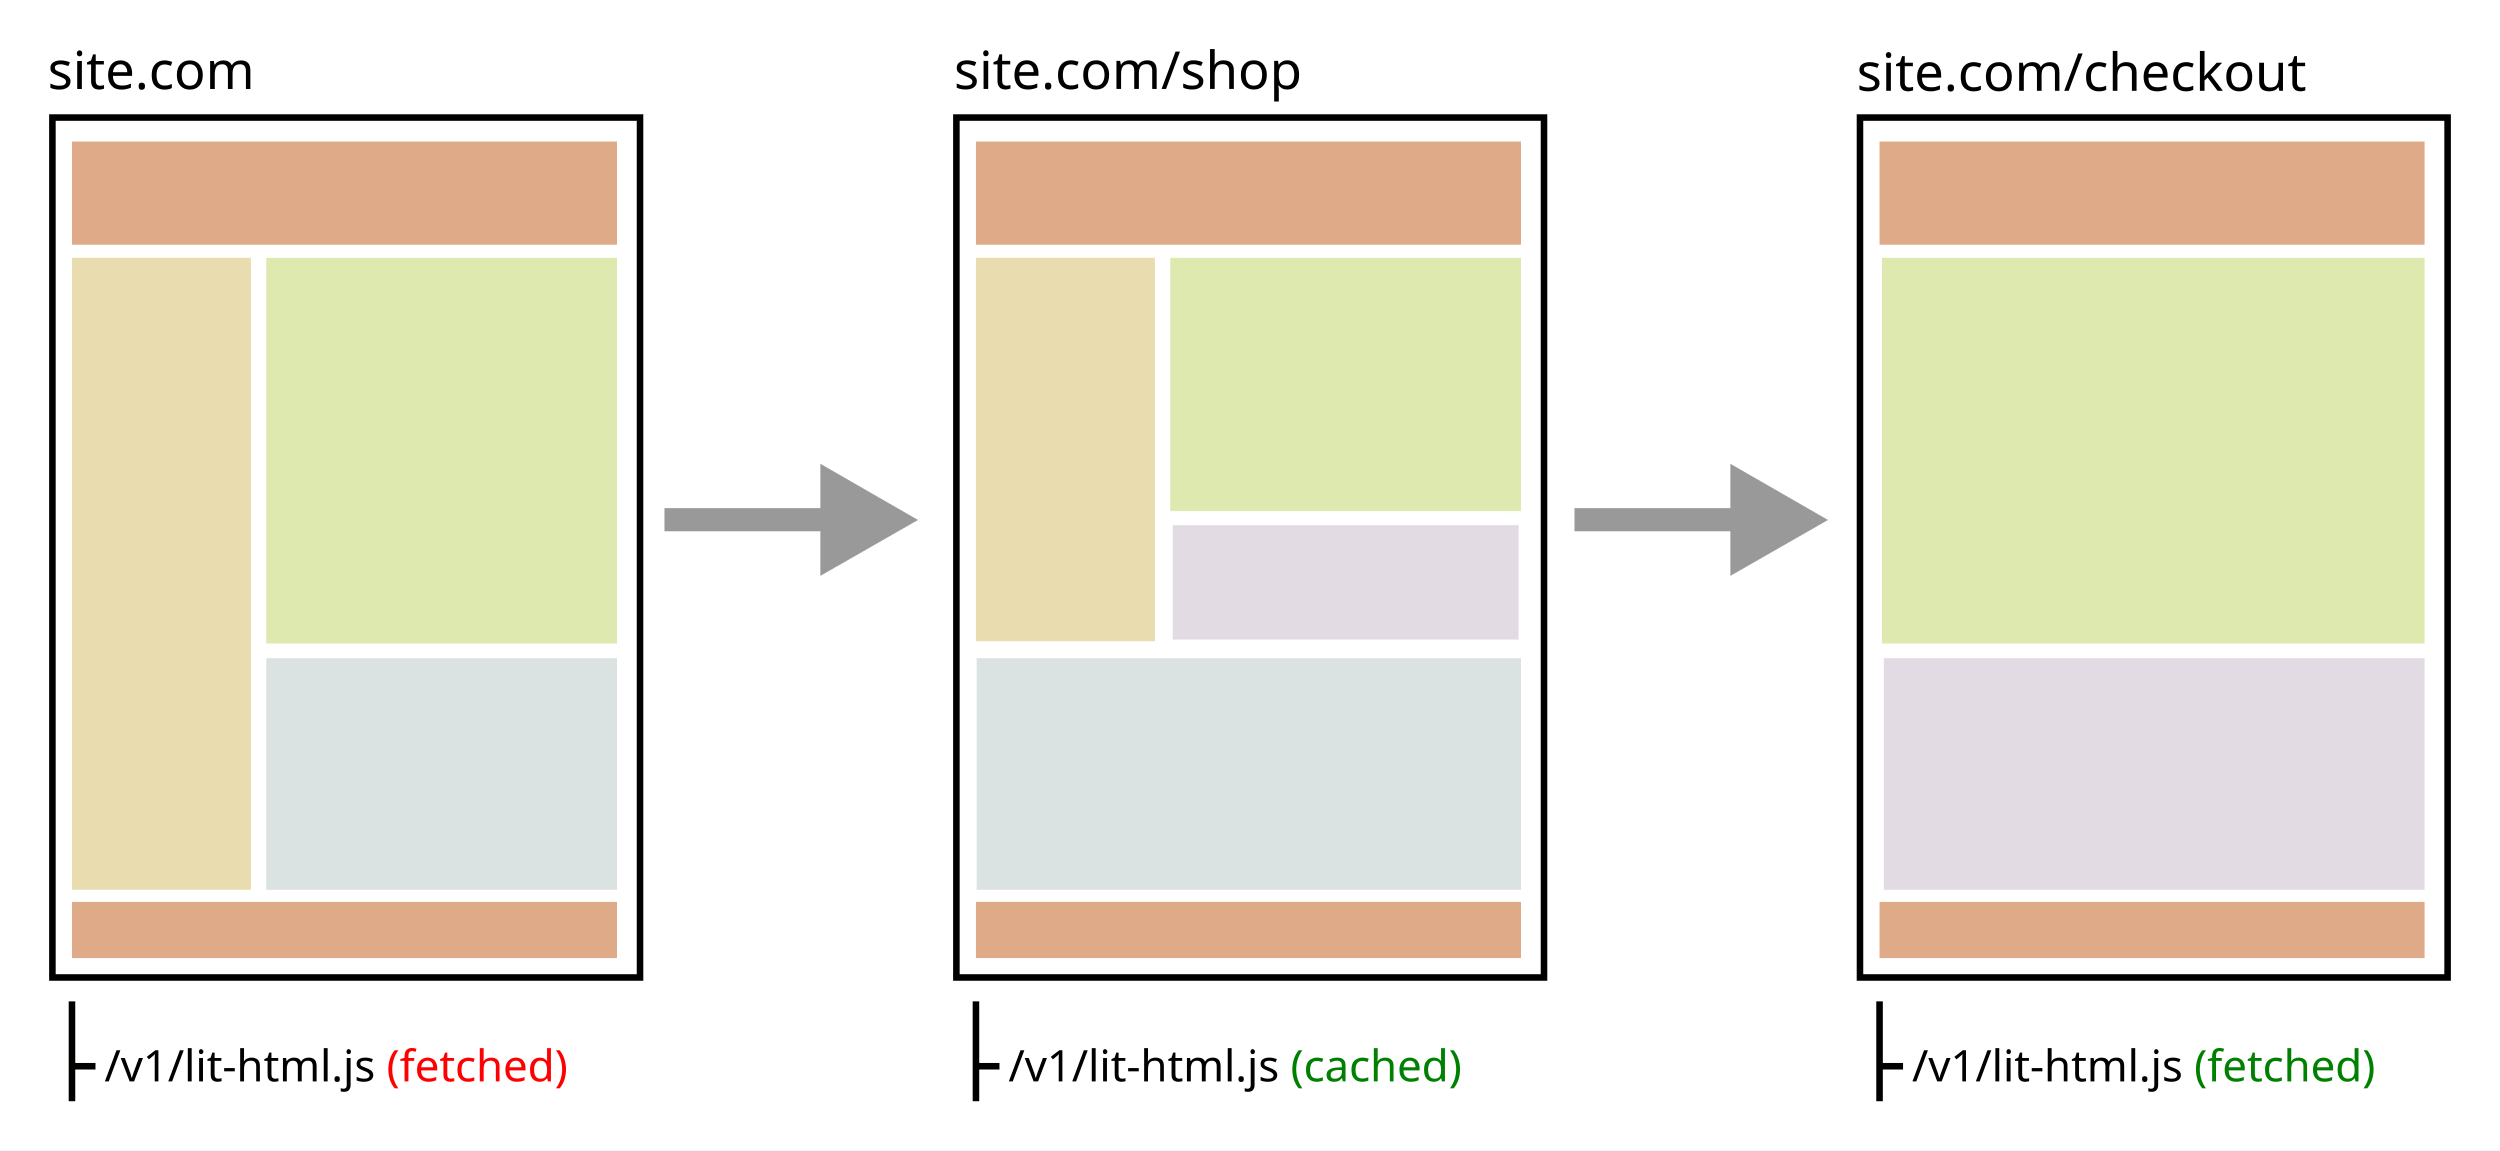
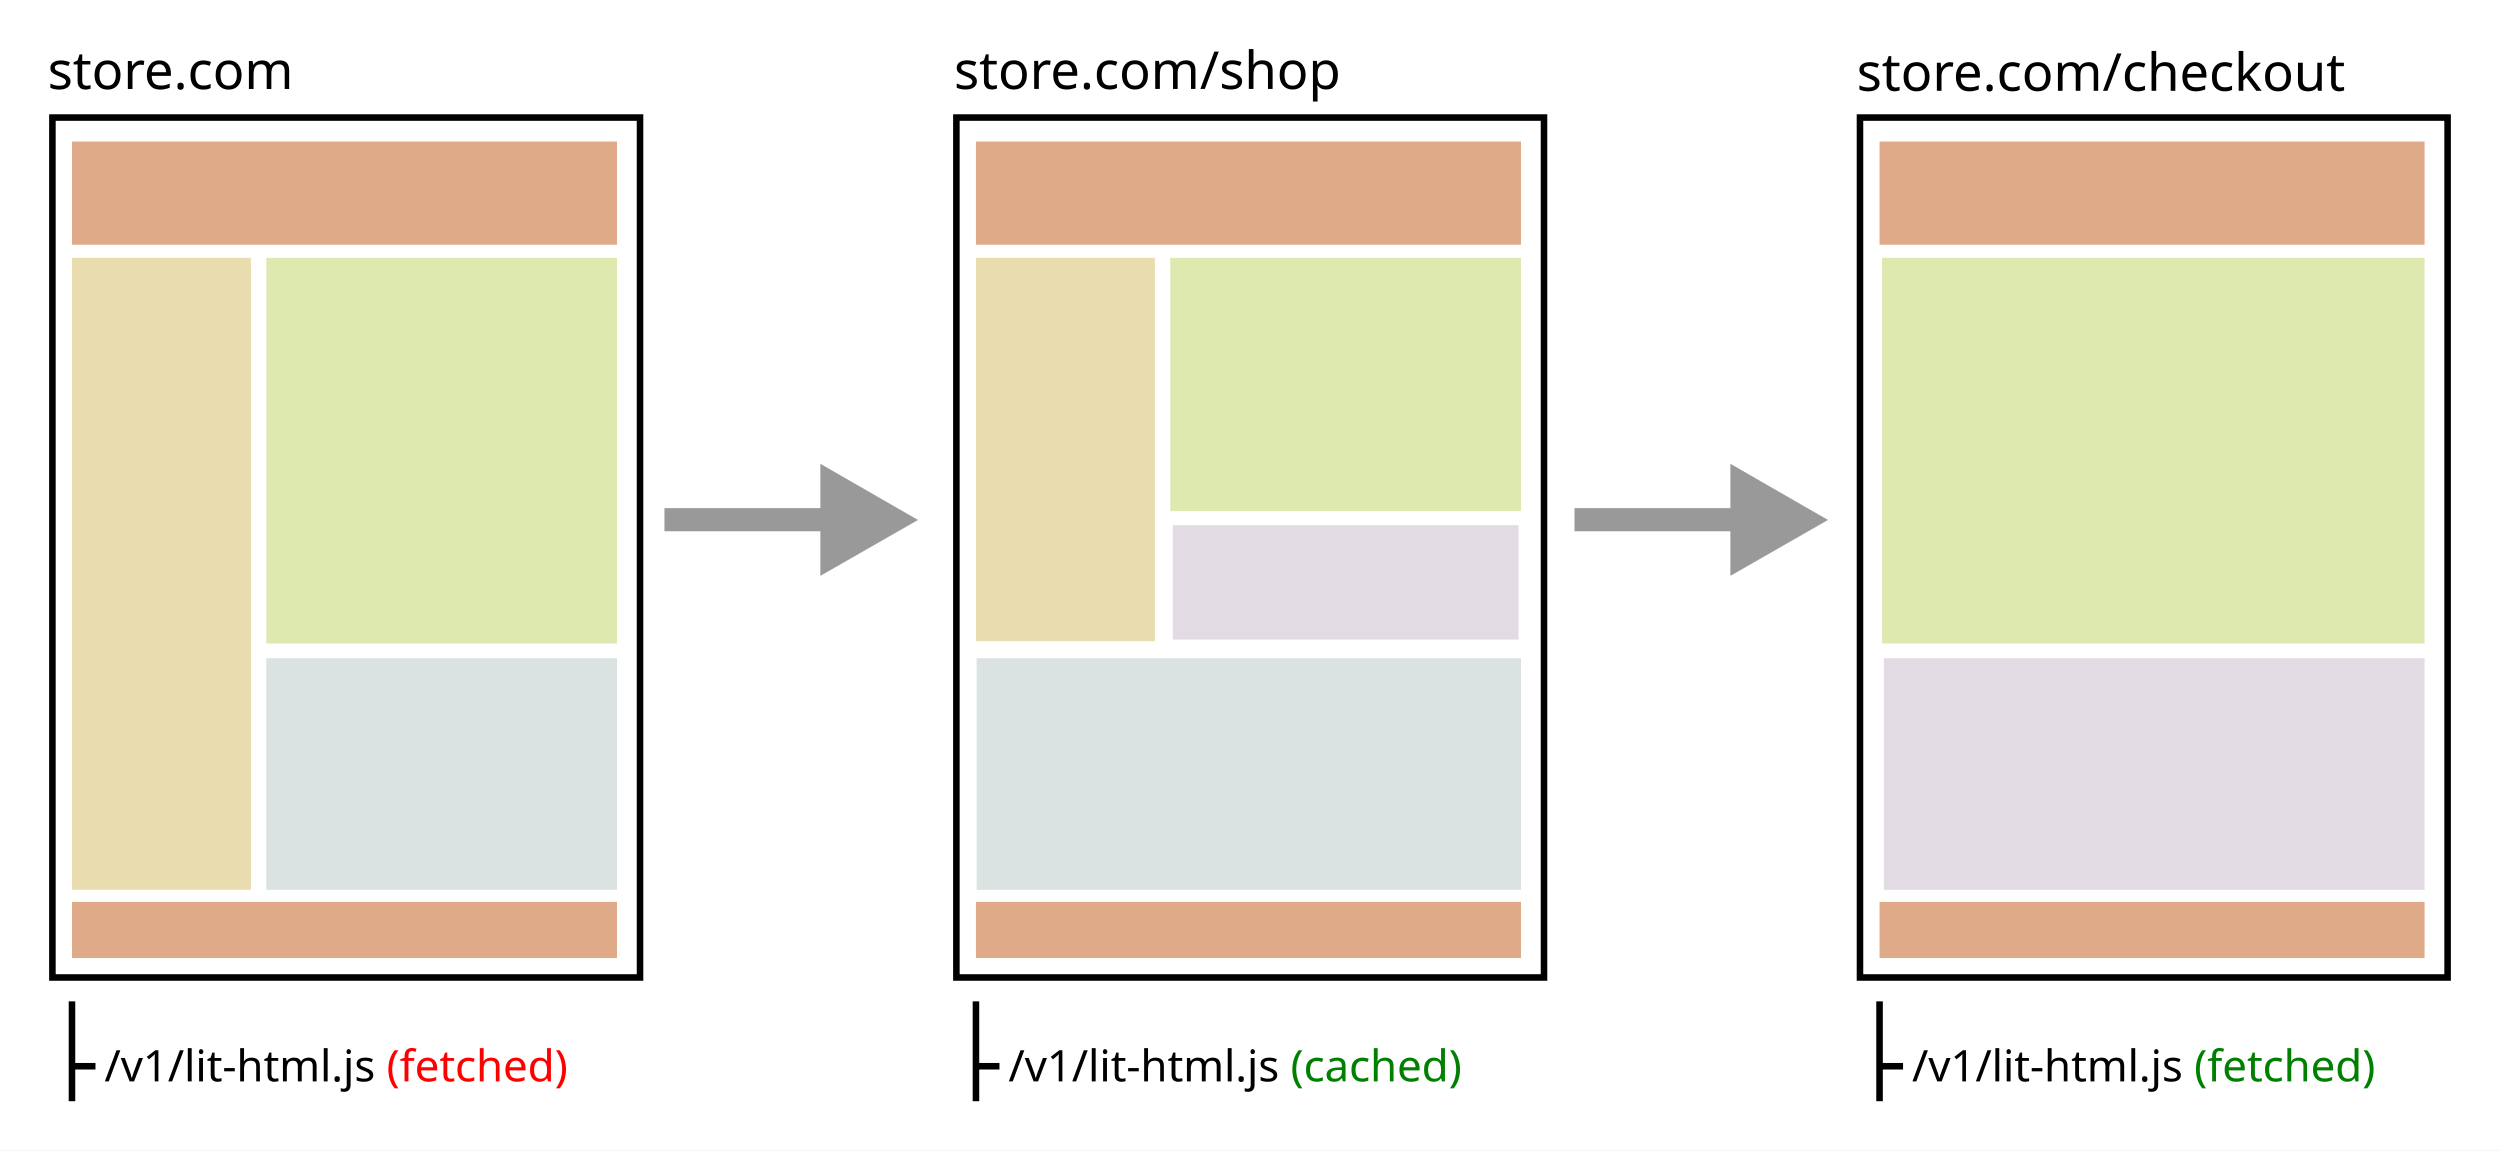
<svg xmlns="http://www.w3.org/2000/svg" width="763.353" height="351.25" viewBox="0 0 201.971 92.935" version="1.1" id="svg8">
  <defs id="defs2">
    <marker orient="auto" refY="0" refX="0" id="marker7328" style="overflow:visible">
      <path id="path7326" d="M 5.77,0 -2.88,5 V -5 Z" style="fill:#000000;fill-opacity:1;fill-rule:evenodd;stroke:#000000;stroke-width:1pt;stroke-opacity:1" transform="scale(0.4)" />
    </marker>
    <marker orient="auto" refY="0" refX="0" id="TriangleOutS" style="overflow:visible">
      <path id="path5773" d="M 5.77,0 -2.88,5 V -5 Z" style="fill:#000000;fill-opacity:1;fill-rule:evenodd;stroke:#000000;stroke-width:1pt;stroke-opacity:1" transform="scale(0.2)" />
    </marker>
    <marker orient="auto" refY="0" refX="0" id="TriangleOutM" style="overflow:visible">
      <path id="path5770" d="M 5.77,0 -2.88,5 V -5 Z" style="fill:#000000;fill-opacity:1;fill-rule:evenodd;stroke:#000000;stroke-width:1pt;stroke-opacity:1" transform="scale(0.4)" />
    </marker>
    <marker orient="auto" refY="0" refX="0" id="Arrow2Mend" style="overflow:visible">
      <path id="path5652" style="fill:#000000;fill-opacity:1;fill-rule:evenodd;stroke:#000000;stroke-width:0.625;stroke-linejoin:round;stroke-opacity:1" d="M 8.719,4.034 -2.207,0.016 8.719,-4.002 c -1.745,2.372 -1.735,5.617 -6e-7,8.035 z" transform="scale(-0.6)" />
    </marker>
    <marker orient="auto" refY="0" refX="0" id="marker5888" style="overflow:visible">
      <path id="path5628" d="M 0,0 5,-5 -12.5,0 5,5 Z" style="fill:#000000;fill-opacity:1;fill-rule:evenodd;stroke:#000000;stroke-width:1pt;stroke-opacity:1" transform="matrix(-0.8,0,0,-0.8,-10,0)" />
    </marker>
    <marker orient="auto" refY="0" refX="0" id="marker9969" style="overflow:visible">
      <path id="path9967" d="M 0,0 5,-5 -12.5,0 5,5 Z" style="fill:#000000;fill-opacity:1;fill-rule:evenodd;stroke:#000000;stroke-width:1pt;stroke-opacity:1" transform="matrix(-0.4,0,0,-0.4,-4,0)" />
    </marker>
    <marker orient="auto" refY="0" refX="0" id="Arrow1Mend" style="overflow:visible">
      <path id="path5107" d="M 0,0 5,-5 -12.5,0 5,5 Z" style="fill:#b3b3b3;fill-opacity:1;fill-rule:evenodd;stroke:#b3b3b3;stroke-width:1pt;stroke-opacity:1" transform="matrix(-0.4,0,0,-0.4,-4,0)" />
    </marker>
    <marker orient="auto" refY="0" refX="0" id="Arrow1Lend" style="overflow:visible">
      <path id="path5101" d="M 0,0 5,-5 -12.5,0 5,5 Z" style="fill:#000000;fill-opacity:1;fill-rule:evenodd;stroke:#000000;stroke-width:1pt;stroke-opacity:1" transform="matrix(-0.8,0,0,-0.8,-10,0)" />
    </marker>
    <marker orient="auto" refY="0" refX="0" id="Arrow1Mend-1" style="overflow:visible">
      <path id="path5107-7" d="M 0,0 5,-5 -12.5,0 5,5 Z" style="fill:#b3b3b3;fill-opacity:1;fill-rule:evenodd;stroke:#b3b3b3;stroke-width:1pt;stroke-opacity:1" transform="matrix(-0.4,0,0,-0.4,-4,0)" />
    </marker>
    <marker orient="auto" refY="0" refX="0" id="marker7328-3" style="overflow:visible">
      <path id="path7326-6" d="M 5.77,0 -2.88,5 V -5 Z" style="fill:#000000;fill-opacity:1;fill-rule:evenodd;stroke:#000000;stroke-width:1pt;stroke-opacity:1" transform="scale(0.4)" />
    </marker>
  </defs>
  <g id="layer1" transform="translate(-6.03125,-167.8464)">
    <rect style="fill:#ffffff;fill-opacity:1;stroke:none;stroke-width:1.864;stroke-linejoin:miter;stroke-miterlimit:4;stroke-dasharray:none;stroke-opacity:1" id="rect10731" width="201.971" height="92.935" x="6.031" y="167.846" />
    <rect id="rect20" width="47.473" height="69.473" x="10.265" y="177.343" style="fill:none;stroke:#000000;stroke-width:0.529;stroke-linejoin:miter;stroke-miterlimit:51;stroke-dasharray:none;stroke-opacity:1" />
    <rect style="fill:#deaa87;fill-opacity:1;stroke:none;stroke-width:0.556;stroke-linejoin:miter;stroke-miterlimit:51;stroke-dasharray:none;stroke-opacity:1" id="rect4530" width="44.031" height="8.336" x="11.846" y="179.281" />
    <rect style="fill:#deaa87;fill-opacity:1;stroke:none;stroke-width:0.411;stroke-linejoin:miter;stroke-miterlimit:51;stroke-dasharray:none;stroke-opacity:1" id="rect4530-3" width="44.031" height="4.54" x="11.846" y="240.707" />
    <rect style="fill:#e9ddaf;fill-opacity:1;stroke:none;stroke-width:0.517;stroke-linejoin:miter;stroke-miterlimit:51;stroke-dasharray:none;stroke-opacity:1" id="rect4547" width="14.459" height="51.057" x="11.846" y="188.675" />
    <rect style="fill:#dde9af;fill-opacity:1;stroke:none;stroke-width:0.587;stroke-linejoin:miter;stroke-miterlimit:51;stroke-dasharray:none;stroke-opacity:1" id="rect4551" width="28.333" height="31.157" x="27.544" y="188.675" />
    <rect style="fill:#dbe3e2;fill-opacity:1;stroke:none;stroke-width:0.509;stroke-linejoin:miter;stroke-miterlimit:51;stroke-dasharray:none;stroke-opacity:1" id="rect4553" width="28.333" height="18.711" x="27.544" y="221.021" />
    <path style="fill:#000000;fill-opacity:1;stroke:#030000;stroke-width:0.529;stroke-linecap:butt;stroke-linejoin:miter;stroke-miterlimit:4;stroke-dasharray:none;stroke-opacity:1" d="m 11.846,248.745 v 8.067" id="path4629" />
    <path style="fill:#000000;fill-opacity:1;stroke:#030000;stroke-width:0.529;stroke-linecap:butt;stroke-linejoin:miter;stroke-miterlimit:4;stroke-dasharray:none;stroke-opacity:1" d="m 11.897,253.986 h 1.848" id="path4631-9" />
    <text xml:space="preserve" style="font-style:normal;font-weight:normal;font-size:10.583px;line-height:1.25;font-family:sans-serif;letter-spacing:0px;word-spacing:0px;fill:#000000;fill-opacity:1;stroke:none;stroke-width:0.265" x="14.474" y="255.213" id="text4680">
      <tspan id="tspan4678" x="14.474" y="255.213" style="font-size:3.528px;fill:#000000;stroke-width:0.265">/v1/lit-html.js <tspan style="font-size:3.528px;fill:#ff0000" id="tspan10641">(fetched)</tspan>
      </tspan>
    </text>
    <text xml:space="preserve" style="font-style:normal;font-weight:normal;font-size:10.583px;line-height:1.25;font-family:sans-serif;letter-spacing:0px;word-spacing:0px;fill:#000000;fill-opacity:1;stroke:none;stroke-width:0.265" x="9.883" y="175.038" id="text4680-8-4">
-       <tspan id="tspan4678-5-4" x="9.883" y="175.038" style="font-size:4.233px;stroke-width:0.265">site.com</tspan>
+       <tspan id="tspan4678-5-4" x="9.883" y="175.038" style="font-size:4.233px;stroke-width:0.265">store.com</tspan>
    </text>
    <rect id="rect20-8" width="47.473" height="69.473" x="83.296" y="177.343" style="fill:none;stroke:#000000;stroke-width:0.529;stroke-linejoin:miter;stroke-miterlimit:51;stroke-dasharray:none;stroke-opacity:1" />
    <rect style="fill:#deaa87;fill-opacity:1;stroke:none;stroke-width:0.556;stroke-linejoin:miter;stroke-miterlimit:51;stroke-dasharray:none;stroke-opacity:1" id="rect4530-1" width="44.031" height="8.336" x="84.877" y="179.281" />
    <rect style="fill:#deaa87;fill-opacity:1;stroke:none;stroke-width:0.411;stroke-linejoin:miter;stroke-miterlimit:51;stroke-dasharray:none;stroke-opacity:1" id="rect4530-3-2" width="44.031" height="4.54" x="84.877" y="240.706" />
    <rect style="fill:#e9ddaf;fill-opacity:1;stroke:none;stroke-width:0.403;stroke-linejoin:miter;stroke-miterlimit:51;stroke-dasharray:none;stroke-opacity:1" id="rect4547-9" width="14.459" height="30.975" x="84.877" y="188.675" />
    <rect style="fill:#dde9af;fill-opacity:1;stroke:none;stroke-width:0.476;stroke-linejoin:miter;stroke-miterlimit:51;stroke-dasharray:none;stroke-opacity:1" id="rect4551-3" width="28.333" height="20.461" x="100.575" y="188.675" />
    <rect style="fill:#dbe3e2;fill-opacity:1;stroke:none;stroke-width:0.635;stroke-linejoin:miter;stroke-miterlimit:51;stroke-dasharray:none;stroke-opacity:1" id="rect4553-9" width="43.977" height="18.711" x="84.932" y="221.021" />
    <path style="fill:#999999;fill-opacity:1;stroke:#000000;stroke-width:0.529;stroke-linecap:butt;stroke-linejoin:miter;stroke-miterlimit:4;stroke-dasharray:none;stroke-opacity:1" d="m 84.877,248.745 v 8.067" id="path4629-0" />
    <path style="fill:#999999;fill-opacity:1;stroke:#000000;stroke-width:0.529;stroke-linecap:butt;stroke-linejoin:miter;stroke-miterlimit:4;stroke-dasharray:none;stroke-opacity:1" d="m 84.928,253.986 h 1.848" id="path4631-9-8" />
    <text xml:space="preserve" style="font-style:normal;font-weight:normal;font-size:10.583px;line-height:1.25;font-family:sans-serif;letter-spacing:0px;word-spacing:0px;fill:#000000;fill-opacity:1;stroke:none;stroke-width:0.265" x="87.505" y="255.213" id="text4680-8">
      <tspan id="tspan4678-5" x="87.505" y="255.213" style="font-size:3.528px;fill:#000000;stroke-width:0.265">/v1/lit-html.js <tspan style="font-size:3.528px;fill:#008000" id="tspan10643">(cached)</tspan>
      </tspan>
    </text>
    <rect style="fill:#e2dbe3;fill-opacity:1;stroke:none;stroke-width:0.577;stroke-linejoin:miter;stroke-miterlimit:4;stroke-dasharray:none;stroke-opacity:1" id="rect4754" width="27.94" height="9.241" x="100.775" y="210.275" />
    <text xml:space="preserve" style="font-style:normal;font-weight:normal;font-size:10.583px;line-height:1.25;font-family:sans-serif;letter-spacing:0px;word-spacing:0px;fill:#000000;fill-opacity:1;stroke:none;stroke-width:0.265" x="83.105" y="175.031" id="text4680-8-4-4">
-       <tspan id="tspan4678-5-4-7" x="83.105" y="175.031" style="font-size:4.233px;stroke-width:0.265">site.com/shop</tspan>
+       <tspan id="tspan4678-5-4-7" x="83.105" y="175.031" style="font-size:4.233px;stroke-width:0.265">store.com/shop</tspan>
    </text>
    <rect id="rect20-3" width="47.473" height="69.473" x="156.296" y="177.343" style="fill:none;stroke:#000000;stroke-width:0.529;stroke-linejoin:miter;stroke-miterlimit:51;stroke-dasharray:none;stroke-opacity:1" />
    <rect style="fill:#deaa87;fill-opacity:1;stroke:none;stroke-width:0.556;stroke-linejoin:miter;stroke-miterlimit:51;stroke-dasharray:none;stroke-opacity:1" id="rect4530-8" width="44.031" height="8.336" x="157.877" y="179.281" />
    <rect style="fill:#deaa87;fill-opacity:1;stroke:none;stroke-width:0.411;stroke-linejoin:miter;stroke-miterlimit:51;stroke-dasharray:none;stroke-opacity:1" id="rect4530-3-5" width="44.031" height="4.54" x="157.877" y="240.707" />
    <rect style="fill:#dde9af;fill-opacity:1;stroke:none;stroke-width:0.73;stroke-linejoin:miter;stroke-miterlimit:51;stroke-dasharray:none;stroke-opacity:1" id="rect4551-1" width="43.832" height="31.157" x="158.077" y="188.675" />
    <rect style="fill:#e2dbe3;fill-opacity:1;stroke:none;stroke-width:0.632;stroke-linejoin:miter;stroke-miterlimit:51;stroke-dasharray:none;stroke-opacity:1" id="rect4553-1" width="43.686" height="18.711" x="158.223" y="221.021" />
    <path style="fill:#999999;fill-opacity:1;stroke:#000000;stroke-width:0.529;stroke-linecap:butt;stroke-linejoin:miter;stroke-miterlimit:4;stroke-dasharray:none;stroke-opacity:1" d="m 157.877,248.745 v 8.067" id="path4629-5" />
    <path style="fill:#999999;fill-opacity:1;stroke:#000000;stroke-width:0.529;stroke-linecap:butt;stroke-linejoin:miter;stroke-miterlimit:4;stroke-dasharray:none;stroke-opacity:1" d="m 157.928,253.986 h 1.848" id="path4631-9-9" />
    <text xml:space="preserve" style="font-style:normal;font-weight:normal;font-size:10.583px;line-height:1.25;font-family:sans-serif;letter-spacing:0px;word-spacing:0px;fill:#000000;fill-opacity:1;stroke:none;stroke-width:0.265" x="160.505" y="255.213" id="text4680-84">
      <tspan id="tspan4678-8" x="160.505" y="255.213" style="font-size:3.528px;fill:#000000;stroke-width:0.265">/v1/lit-html.js <tspan style="font-size:3.528px;fill:#008000" id="tspan10645">(fetched)</tspan>
      </tspan>
    </text>
    <text xml:space="preserve" style="font-style:normal;font-weight:normal;font-size:10.583px;line-height:1.25;font-family:sans-serif;letter-spacing:0px;word-spacing:0px;fill:#000000;fill-opacity:1;stroke:none;stroke-width:0.265" x="156.032" y="175.177" id="text4680-8-4-6">
-       <tspan id="tspan4678-5-4-3" x="156.032" y="175.177" style="font-size:4.233px;stroke-width:0.265">site.com/checkout</tspan>
+       <tspan id="tspan4678-5-4-3" x="156.032" y="175.177" style="font-size:4.233px;stroke-width:0.265">store.com/checkout</tspan>
    </text>
    <path style="fill:#999999;stroke:none;stroke-width:0.265px;stroke-linecap:butt;stroke-linejoin:miter;stroke-opacity:1" d="m 80.194,209.854 -7.887,-4.539 v 3.583 H 59.712 v 1.866 h 12.594 v 3.604 z" id="arrow_1" />
    <path style="fill:#999999;stroke:none;stroke-width:0.265px;stroke-linecap:butt;stroke-linejoin:miter;stroke-opacity:1" d="m 153.712,209.854 -7.887,-4.539 v 3.583 h -12.594 v 1.866 h 12.594 v 3.604 z" id="arrow_2" />
  </g>
</svg>
